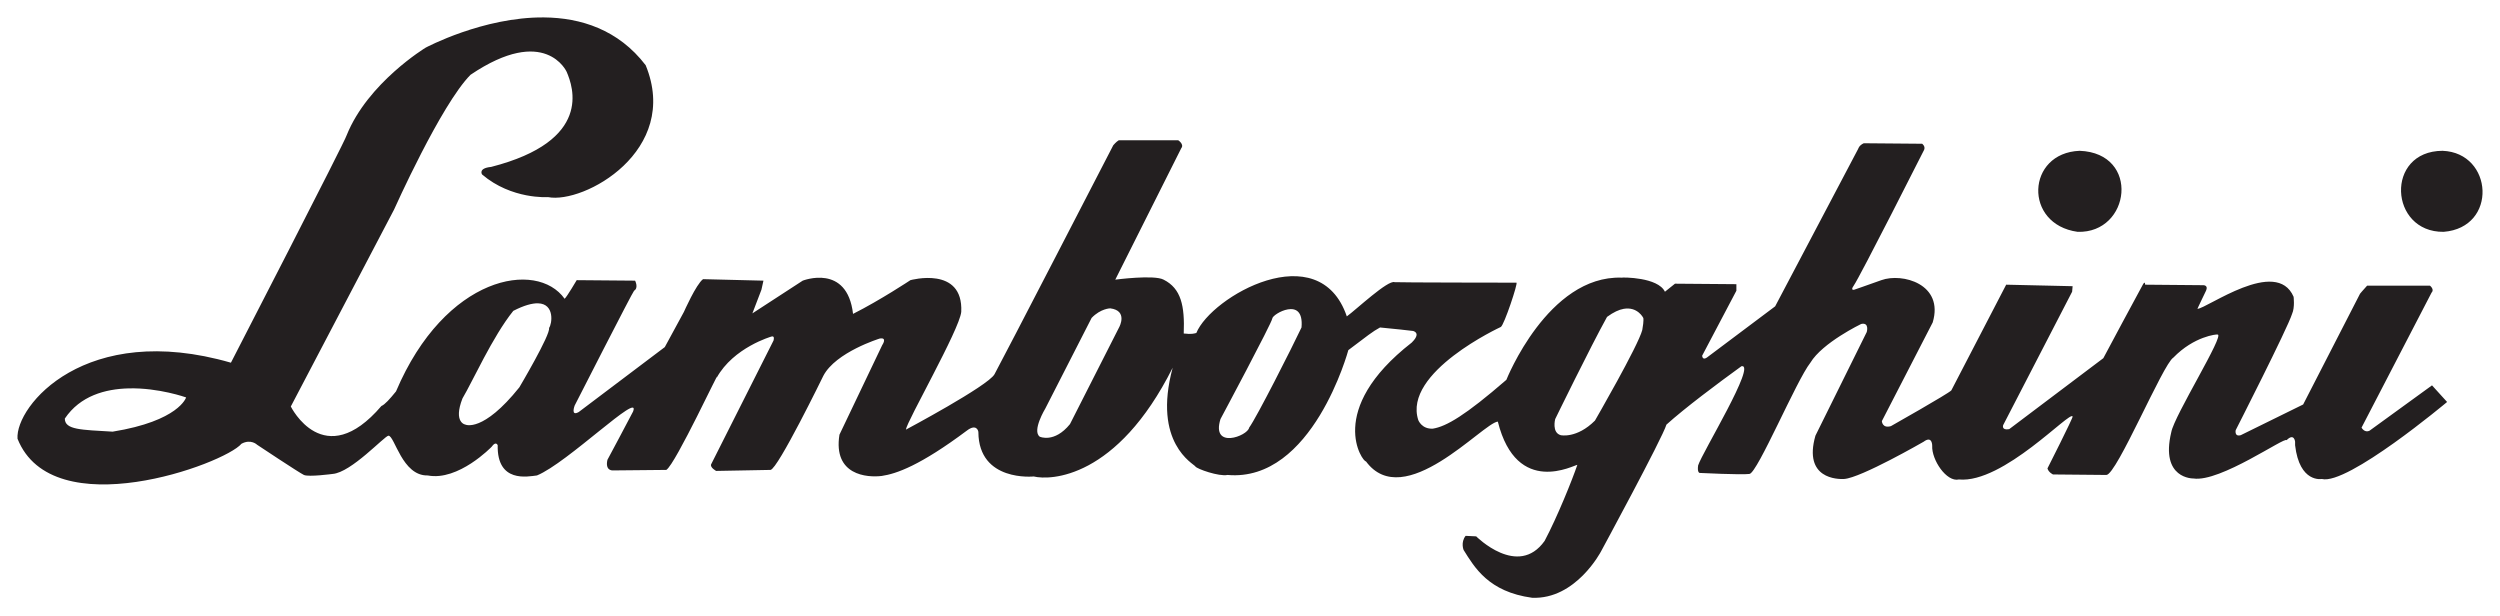
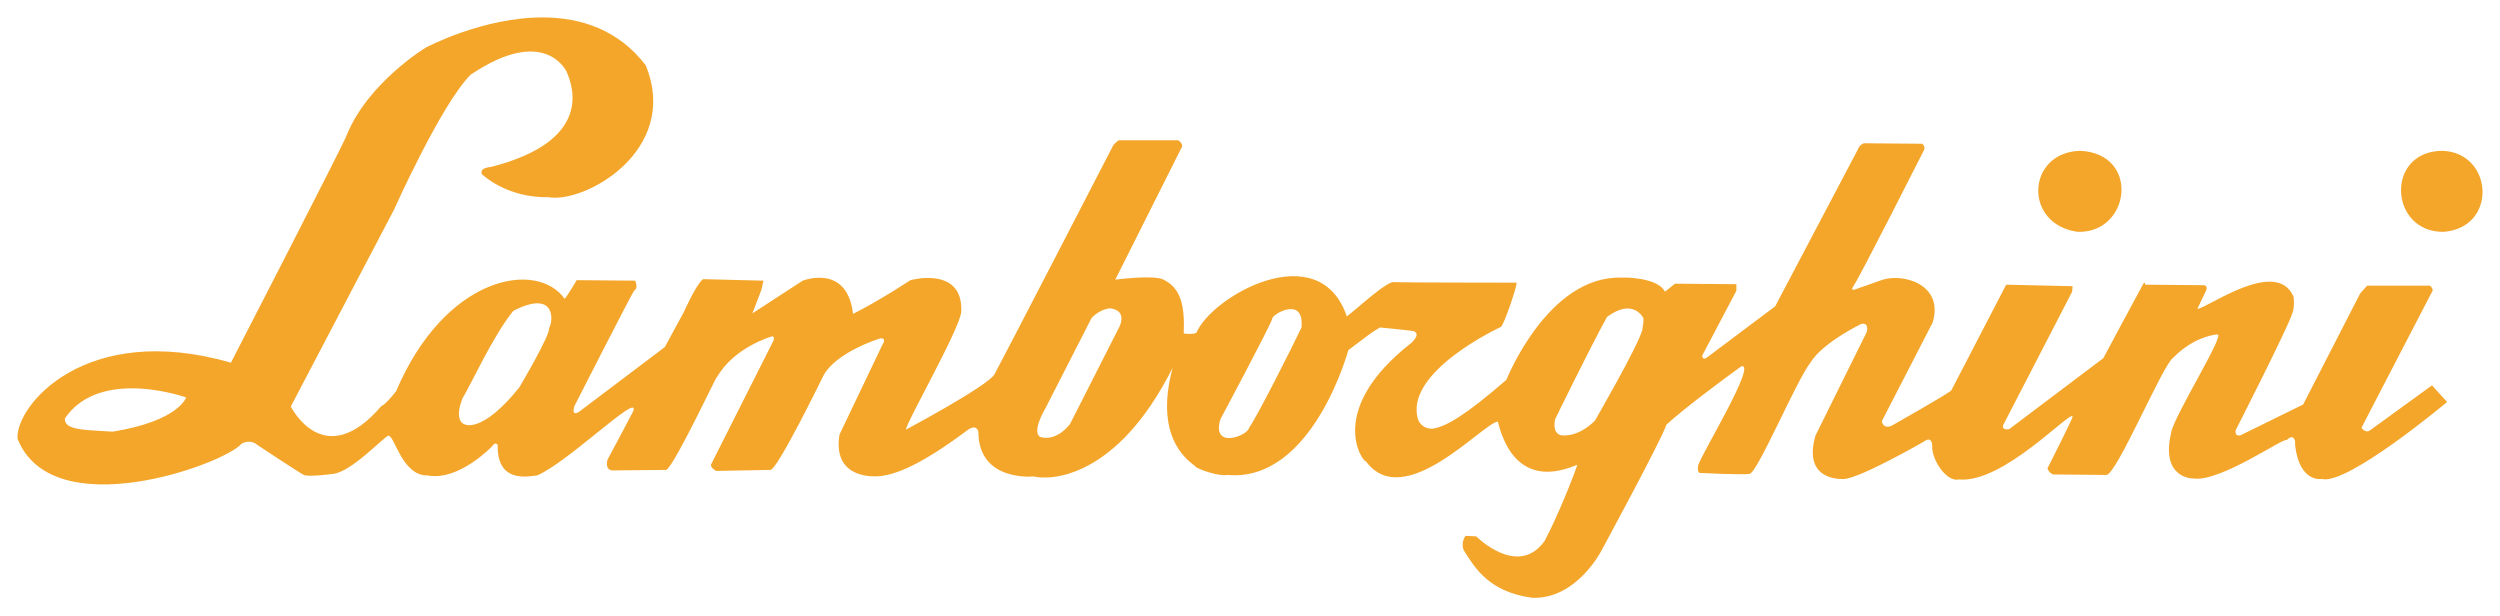
<svg xmlns="http://www.w3.org/2000/svg" version="1.0" width="1024" height="252" viewBox="-4.638 -4.638 665.903 163.88" id="svg2264">
  <defs id="defs2266" />
  <g transform="translate(2.9476594e-5,-4.0385895e-5)" id="layer1">
-     <path d="M 372.894,514.441 C 369.117,514.407 365.55,516.316 365.55,516.316 C 365.55,516.316 361.957,518.492 360.644,521.753 C 360.576,522.07 353.457,535.878 353.457,535.878 C 344.432,533.269 340.069,538.556 340.207,540.597 C 342.387,546.066 353.048,542.176 354.113,540.909 C 354.702,540.593 355.082,540.972 355.082,540.972 C 355.082,540.972 357.693,542.71 357.988,542.847 C 358.283,542.984 359.769,542.784 359.769,542.784 C 360.925,542.697 362.988,540.431 363.238,540.409 C 363.623,540.411 364.088,542.919 365.675,542.878 C 367.58,543.246 369.644,541.097 369.644,541.097 C 369.916,540.712 370.019,541.003 370.019,541.003 C 369.975,543.361 371.89,542.945 372.457,542.878 C 374.338,542.112 378.946,537.572 378.425,538.909 C 378.244,539.272 376.832,541.909 376.832,541.909 C 376.674,542.612 377.175,542.566 377.175,542.566 L 380.488,542.534 C 381.054,542.196 383.952,535.955 383.613,536.816 C 384.657,534.926 387.019,534.253 387.019,534.253 C 387.246,534.186 387.144,534.503 387.144,534.503 L 383.269,542.191 C 383.202,542.394 383.582,542.597 383.582,542.597 L 386.957,542.534 C 387.41,542.491 390.238,536.691 390.238,536.691 C 391.008,535.219 393.738,534.378 393.738,534.378 C 394.236,534.289 393.894,534.784 393.894,534.784 L 391.238,540.347 C 390.834,542.872 392.956,543.02 393.863,542.909 C 394.77,542.776 396.244,542.265 399.144,540.097 C 399.734,539.646 399.863,540.1 399.863,540.191 C 399.888,543.296 403.3,542.941 403.3,542.941 C 404.321,543.193 408.462,543.095 411.925,536.191 C 410.659,540.88 413.241,542.156 413.332,542.316 C 413.423,542.474 414.811,542.959 415.332,542.847 C 420.614,543.315 422.832,535.097 422.832,535.097 C 424.02,534.205 424.322,533.949 424.8,533.691 C 425.98,533.807 426.296,533.84 426.863,533.909 C 427.316,534.07 426.905,534.493 426.769,534.628 C 421.377,538.83 423.744,542.07 423.925,542.003 C 426.285,545.206 431.184,539.623 432.113,539.534 C 433.295,544.253 436.891,542.199 437.05,542.222 C 436.734,543.15 435.811,545.447 435.019,546.941 C 433.366,549.271 430.769,546.659 430.769,546.659 L 430.113,546.628 C 429.796,547.035 429.988,547.503 429.988,547.503 C 430.669,548.593 431.54,550.102 434.238,550.472 C 436.958,550.593 438.519,547.597 438.519,547.597 C 438.519,547.597 442.333,540.56 442.582,539.722 C 443.737,538.682 445.742,537.181 447.238,536.097 C 448.212,535.896 444.799,541.461 444.55,542.253 C 444.483,542.707 444.644,542.722 444.644,542.722 C 444.644,542.722 447.239,542.851 447.738,542.784 C 448.236,542.718 450.658,536.964 451.519,535.878 C 452.266,534.633 454.675,533.472 454.675,533.472 C 455.197,533.36 455.019,533.972 455.019,533.972 L 451.832,540.409 C 451.063,543.105 453.227,543.119 453.613,543.097 C 454.656,543.031 458.55,540.784 458.55,540.784 C 459.094,540.378 459.082,541.034 459.082,541.034 C 459.037,541.896 459.967,543.307 460.738,543.128 C 463.504,543.385 467.687,538.791 467.8,539.222 C 467.823,539.313 466.238,542.441 466.238,542.441 C 466.306,542.69 466.582,542.816 466.582,542.816 C 466.582,542.816 469.26,542.845 469.894,542.847 C 470.529,542.849 473.416,535.949 474.05,535.566 C 475.342,534.232 476.755,534.105 476.8,534.128 C 477.277,534.107 474.106,539.171 473.925,540.191 C 473.225,543.113 475.3,543.066 475.3,543.066 C 476.955,543.32 481.013,540.441 481.082,540.691 C 481.557,540.216 481.613,540.784 481.613,540.784 L 481.613,541.003 C 481.887,543.362 483.269,543.097 483.269,543.097 C 484.856,543.509 491.05,538.316 491.05,538.316 L 490.113,537.284 L 486.238,540.097 C 485.921,540.255 485.738,539.909 485.738,539.909 L 490.082,531.534 C 490.285,531.331 489.988,531.097 489.988,531.097 L 486.082,531.097 C 485.81,531.391 485.644,531.597 485.644,531.597 L 482.113,538.472 L 478.238,540.378 C 477.83,540.49 477.925,540.066 477.925,540.066 C 477.925,540.066 481.154,533.73 481.425,532.847 C 481.607,532.439 481.519,531.784 481.519,531.784 C 480.452,529.31 476.14,532.513 475.55,532.534 C 475.528,532.557 476.082,531.409 476.082,531.409 C 476.24,531.07 475.925,531.066 475.925,531.066 L 472.3,531.034 C 472.3,531.034 472.311,530.777 472.175,531.003 C 472.039,531.23 469.707,535.597 469.707,535.597 L 463.863,540.003 C 463.364,540.093 463.488,539.753 463.488,539.753 L 467.769,531.472 L 467.8,531.128 L 463.675,531.034 L 460.269,537.597 C 460.088,537.8 456.519,539.816 456.519,539.816 C 455.975,539.973 455.957,539.503 455.957,539.503 L 459.113,533.378 C 459.828,530.989 457.217,530.286 455.925,530.753 C 455.052,531.068 454.238,531.347 454.238,531.347 C 454.238,531.347 453.98,531.414 454.207,531.097 C 454.591,530.554 458.582,522.659 458.582,522.659 C 458.672,522.433 458.457,522.284 458.457,522.284 L 454.832,522.253 C 454.537,522.388 454.488,522.597 454.488,522.597 L 449.332,532.378 L 445.082,535.566 C 444.81,535.746 444.8,535.441 444.8,535.441 L 446.925,531.409 L 446.925,531.003 L 443.113,530.972 L 442.488,531.472 C 442.057,530.564 439.869,530.574 439.8,530.597 C 435.221,530.448 432.644,536.941 432.644,536.941 C 430.096,539.15 428.919,539.837 428.082,539.972 C 427.385,540.011 427.175,539.441 427.175,539.441 C 426.205,536.468 432.3,533.659 432.3,533.659 C 432.504,533.546 433.383,530.91 433.269,530.909 C 433.156,530.909 425.775,530.901 425.707,530.878 C 425.298,530.719 423.327,532.574 422.738,533.003 C 421.012,527.943 414.322,531.77 413.394,534.034 C 412.996,534.141 412.817,534.067 412.613,534.066 C 412.68,532.343 412.451,531.269 411.363,530.722 C 410.773,530.403 408.363,530.722 408.363,530.722 L 412.457,522.566 C 412.66,522.317 412.269,522.066 412.269,522.066 L 408.582,522.066 C 408.423,522.156 408.238,522.378 408.238,522.378 C 408.238,522.378 401.27,535.872 400.863,536.597 C 400.455,537.321 395.363,540.034 395.363,540.034 C 395.408,539.536 398.688,533.833 398.8,532.722 C 398.934,529.843 395.644,530.753 395.644,530.753 C 395.644,530.753 393.781,531.99 392.082,532.847 C 391.717,529.695 388.957,530.784 388.957,530.784 L 385.832,532.816 L 386.394,531.347 L 386.519,530.784 L 382.769,530.691 C 382.339,531.007 381.582,532.722 381.582,532.722 L 380.394,534.909 L 375.05,538.941 C 374.529,539.234 374.8,538.534 374.8,538.534 C 374.8,538.534 378.408,531.458 378.488,531.409 C 378.782,531.229 378.55,530.784 378.55,530.784 L 374.925,530.753 C 374.925,530.753 374.311,531.796 374.175,531.909 C 372.451,529.479 366.759,530.465 363.707,537.659 C 363.316,538.14 363.015,538.477 362.8,538.566 C 359.221,542.75 357.175,538.597 357.175,538.597 L 363.582,526.378 C 363.582,526.378 366.497,519.857 368.332,518.003 C 372.977,514.865 374.3,517.816 374.3,517.816 C 374.702,518.746 375.926,522.103 369.613,523.722 C 368.785,523.804 369.05,524.191 369.05,524.191 C 370.888,525.76 373.144,525.597 373.144,525.597 C 375.366,526.034 381.387,522.72 379.207,517.409 C 377.505,515.186 375.16,514.461 372.894,514.441 z M 468.238,522.722 C 464.928,522.849 464.735,527.29 468.113,527.753 C 471.4,527.853 472.024,522.869 468.238,522.722 z M 490.769,522.722 C 487.187,522.735 487.454,527.789 490.832,527.753 C 494.209,527.491 493.921,522.844 490.769,522.722 z M 372.519,532.191 C 373.579,532.215 373.394,533.484 373.207,533.722 C 373.32,534.108 371.363,537.409 371.363,537.409 C 369.098,540.237 368.019,539.722 368.019,539.722 C 368.019,539.722 367.243,539.614 367.832,538.097 C 368.466,537.033 369.697,534.265 370.988,532.659 C 371.668,532.31 372.166,532.183 372.519,532.191 z M 408.05,532.503 C 409.161,532.643 408.613,533.659 408.613,533.659 L 405.55,539.691 C 404.577,540.89 403.675,540.472 403.675,540.472 C 403.177,540.107 404.019,538.722 404.019,538.722 L 406.894,533.097 C 407.46,532.509 408.05,532.503 408.05,532.503 z M 439.925,532.534 C 440.793,532.381 441.144,533.097 441.144,533.097 C 441.144,533.097 441.195,533.212 441.082,533.847 C 440.833,534.821 438.144,539.472 438.144,539.472 C 437.012,540.602 436.019,540.378 436.019,540.378 C 435.452,540.218 435.675,539.378 435.675,539.378 C 435.675,539.378 437.853,534.913 438.894,533.034 C 439.302,532.735 439.636,532.586 439.925,532.534 z M 419.082,532.566 C 419.561,532.485 420.015,532.682 419.925,533.691 C 419.36,534.891 417.128,539.299 416.675,539.909 C 416.585,540.431 414.306,541.281 414.894,539.378 C 414.894,539.378 418.091,533.4 418.113,533.128 C 418.124,532.992 418.603,532.646 419.082,532.566 z M 347.113,537.472 C 348.981,537.427 350.675,538.034 350.675,538.034 C 350.675,538.034 350.238,539.491 346.113,540.159 C 344.163,540.041 343.145,540.05 343.144,539.347 C 344.095,537.931 345.66,537.507 347.113,537.472 z " transform="matrix(4.290356,0,0,4.290356,-1459.594,-2207.132)" style="fill:#231f20;fill-opacity:1;fill-rule:nonzero;stroke:none" id="path2556" />
+     <path d="M 372.894,514.441 C 369.117,514.407 365.55,516.316 365.55,516.316 C 365.55,516.316 361.957,518.492 360.644,521.753 C 360.576,522.07 353.457,535.878 353.457,535.878 C 344.432,533.269 340.069,538.556 340.207,540.597 C 342.387,546.066 353.048,542.176 354.113,540.909 C 354.702,540.593 355.082,540.972 355.082,540.972 C 355.082,540.972 357.693,542.71 357.988,542.847 C 358.283,542.984 359.769,542.784 359.769,542.784 C 360.925,542.697 362.988,540.431 363.238,540.409 C 363.623,540.411 364.088,542.919 365.675,542.878 C 367.58,543.246 369.644,541.097 369.644,541.097 C 369.916,540.712 370.019,541.003 370.019,541.003 C 369.975,543.361 371.89,542.945 372.457,542.878 C 374.338,542.112 378.946,537.572 378.425,538.909 C 378.244,539.272 376.832,541.909 376.832,541.909 C 376.674,542.612 377.175,542.566 377.175,542.566 L 380.488,542.534 C 381.054,542.196 383.952,535.955 383.613,536.816 C 384.657,534.926 387.019,534.253 387.019,534.253 C 387.246,534.186 387.144,534.503 387.144,534.503 L 383.269,542.191 C 383.202,542.394 383.582,542.597 383.582,542.597 L 386.957,542.534 C 387.41,542.491 390.238,536.691 390.238,536.691 C 391.008,535.219 393.738,534.378 393.738,534.378 C 394.236,534.289 393.894,534.784 393.894,534.784 L 391.238,540.347 C 390.834,542.872 392.956,543.02 393.863,542.909 C 394.77,542.776 396.244,542.265 399.144,540.097 C 399.734,539.646 399.863,540.1 399.863,540.191 C 399.888,543.296 403.3,542.941 403.3,542.941 C 404.321,543.193 408.462,543.095 411.925,536.191 C 410.659,540.88 413.241,542.156 413.332,542.316 C 413.423,542.474 414.811,542.959 415.332,542.847 C 420.614,543.315 422.832,535.097 422.832,535.097 C 424.02,534.205 424.322,533.949 424.8,533.691 C 425.98,533.807 426.296,533.84 426.863,533.909 C 427.316,534.07 426.905,534.493 426.769,534.628 C 421.377,538.83 423.744,542.07 423.925,542.003 C 426.285,545.206 431.184,539.623 432.113,539.534 C 433.295,544.253 436.891,542.199 437.05,542.222 C 436.734,543.15 435.811,545.447 435.019,546.941 C 433.366,549.271 430.769,546.659 430.769,546.659 L 430.113,546.628 C 429.796,547.035 429.988,547.503 429.988,547.503 C 430.669,548.593 431.54,550.102 434.238,550.472 C 436.958,550.593 438.519,547.597 438.519,547.597 C 438.519,547.597 442.333,540.56 442.582,539.722 C 443.737,538.682 445.742,537.181 447.238,536.097 C 448.212,535.896 444.799,541.461 444.55,542.253 C 444.483,542.707 444.644,542.722 444.644,542.722 C 444.644,542.722 447.239,542.851 447.738,542.784 C 448.236,542.718 450.658,536.964 451.519,535.878 C 452.266,534.633 454.675,533.472 454.675,533.472 C 455.197,533.36 455.019,533.972 455.019,533.972 L 451.832,540.409 C 451.063,543.105 453.227,543.119 453.613,543.097 C 454.656,543.031 458.55,540.784 458.55,540.784 C 459.094,540.378 459.082,541.034 459.082,541.034 C 459.037,541.896 459.967,543.307 460.738,543.128 C 463.504,543.385 467.687,538.791 467.8,539.222 C 467.823,539.313 466.238,542.441 466.238,542.441 C 466.306,542.69 466.582,542.816 466.582,542.816 C 466.582,542.816 469.26,542.845 469.894,542.847 C 470.529,542.849 473.416,535.949 474.05,535.566 C 475.342,534.232 476.755,534.105 476.8,534.128 C 477.277,534.107 474.106,539.171 473.925,540.191 C 473.225,543.113 475.3,543.066 475.3,543.066 C 476.955,543.32 481.013,540.441 481.082,540.691 C 481.557,540.216 481.613,540.784 481.613,540.784 L 481.613,541.003 C 481.887,543.362 483.269,543.097 483.269,543.097 C 484.856,543.509 491.05,538.316 491.05,538.316 L 490.113,537.284 L 486.238,540.097 C 485.921,540.255 485.738,539.909 485.738,539.909 L 490.082,531.534 C 490.285,531.331 489.988,531.097 489.988,531.097 L 486.082,531.097 C 485.81,531.391 485.644,531.597 485.644,531.597 L 482.113,538.472 L 478.238,540.378 C 477.83,540.49 477.925,540.066 477.925,540.066 C 477.925,540.066 481.154,533.73 481.425,532.847 C 481.607,532.439 481.519,531.784 481.519,531.784 C 480.452,529.31 476.14,532.513 475.55,532.534 C 475.528,532.557 476.082,531.409 476.082,531.409 C 476.24,531.07 475.925,531.066 475.925,531.066 L 472.3,531.034 C 472.3,531.034 472.311,530.777 472.175,531.003 C 472.039,531.23 469.707,535.597 469.707,535.597 L 463.863,540.003 C 463.364,540.093 463.488,539.753 463.488,539.753 L 467.769,531.472 L 467.8,531.128 L 463.675,531.034 L 460.269,537.597 C 460.088,537.8 456.519,539.816 456.519,539.816 C 455.975,539.973 455.957,539.503 455.957,539.503 L 459.113,533.378 C 459.828,530.989 457.217,530.286 455.925,530.753 C 455.052,531.068 454.238,531.347 454.238,531.347 C 454.238,531.347 453.98,531.414 454.207,531.097 C 454.591,530.554 458.582,522.659 458.582,522.659 C 458.672,522.433 458.457,522.284 458.457,522.284 L 454.832,522.253 C 454.537,522.388 454.488,522.597 454.488,522.597 L 449.332,532.378 L 445.082,535.566 C 444.81,535.746 444.8,535.441 444.8,535.441 L 446.925,531.409 L 446.925,531.003 L 443.113,530.972 L 442.488,531.472 C 442.057,530.564 439.869,530.574 439.8,530.597 C 435.221,530.448 432.644,536.941 432.644,536.941 C 430.096,539.15 428.919,539.837 428.082,539.972 C 427.385,540.011 427.175,539.441 427.175,539.441 C 426.205,536.468 432.3,533.659 432.3,533.659 C 432.504,533.546 433.383,530.91 433.269,530.909 C 433.156,530.909 425.775,530.901 425.707,530.878 C 425.298,530.719 423.327,532.574 422.738,533.003 C 421.012,527.943 414.322,531.77 413.394,534.034 C 412.996,534.141 412.817,534.067 412.613,534.066 C 412.68,532.343 412.451,531.269 411.363,530.722 C 410.773,530.403 408.363,530.722 408.363,530.722 L 412.457,522.566 C 412.66,522.317 412.269,522.066 412.269,522.066 L 408.582,522.066 C 408.423,522.156 408.238,522.378 408.238,522.378 C 408.238,522.378 401.27,535.872 400.863,536.597 C 400.455,537.321 395.363,540.034 395.363,540.034 C 395.408,539.536 398.688,533.833 398.8,532.722 C 398.934,529.843 395.644,530.753 395.644,530.753 C 395.644,530.753 393.781,531.99 392.082,532.847 C 391.717,529.695 388.957,530.784 388.957,530.784 L 385.832,532.816 L 386.394,531.347 L 386.519,530.784 L 382.769,530.691 C 382.339,531.007 381.582,532.722 381.582,532.722 L 380.394,534.909 L 375.05,538.941 C 374.529,539.234 374.8,538.534 374.8,538.534 C 374.8,538.534 378.408,531.458 378.488,531.409 C 378.782,531.229 378.55,530.784 378.55,530.784 L 374.925,530.753 C 374.925,530.753 374.311,531.796 374.175,531.909 C 372.451,529.479 366.759,530.465 363.707,537.659 C 363.316,538.14 363.015,538.477 362.8,538.566 C 359.221,542.75 357.175,538.597 357.175,538.597 L 363.582,526.378 C 363.582,526.378 366.497,519.857 368.332,518.003 C 372.977,514.865 374.3,517.816 374.3,517.816 C 374.702,518.746 375.926,522.103 369.613,523.722 C 368.785,523.804 369.05,524.191 369.05,524.191 C 370.888,525.76 373.144,525.597 373.144,525.597 C 375.366,526.034 381.387,522.72 379.207,517.409 C 377.505,515.186 375.16,514.461 372.894,514.441 z M 468.238,522.722 C 464.928,522.849 464.735,527.29 468.113,527.753 C 471.4,527.853 472.024,522.869 468.238,522.722 z M 490.769,522.722 C 487.187,522.735 487.454,527.789 490.832,527.753 C 494.209,527.491 493.921,522.844 490.769,522.722 z M 372.519,532.191 C 373.579,532.215 373.394,533.484 373.207,533.722 C 373.32,534.108 371.363,537.409 371.363,537.409 C 369.098,540.237 368.019,539.722 368.019,539.722 C 368.019,539.722 367.243,539.614 367.832,538.097 C 368.466,537.033 369.697,534.265 370.988,532.659 C 371.668,532.31 372.166,532.183 372.519,532.191 z M 408.05,532.503 C 409.161,532.643 408.613,533.659 408.613,533.659 L 405.55,539.691 C 404.577,540.89 403.675,540.472 403.675,540.472 C 403.177,540.107 404.019,538.722 404.019,538.722 L 406.894,533.097 C 407.46,532.509 408.05,532.503 408.05,532.503 z M 439.925,532.534 C 440.793,532.381 441.144,533.097 441.144,533.097 C 441.144,533.097 441.195,533.212 441.082,533.847 C 440.833,534.821 438.144,539.472 438.144,539.472 C 437.012,540.602 436.019,540.378 436.019,540.378 C 435.452,540.218 435.675,539.378 435.675,539.378 C 435.675,539.378 437.853,534.913 438.894,533.034 C 439.302,532.735 439.636,532.586 439.925,532.534 z M 419.082,532.566 C 419.561,532.485 420.015,532.682 419.925,533.691 C 419.36,534.891 417.128,539.299 416.675,539.909 C 416.585,540.431 414.306,541.281 414.894,539.378 C 414.894,539.378 418.091,533.4 418.113,533.128 C 418.124,532.992 418.603,532.646 419.082,532.566 z M 347.113,537.472 C 348.981,537.427 350.675,538.034 350.675,538.034 C 350.675,538.034 350.238,539.491 346.113,540.159 C 344.163,540.041 343.145,540.05 343.144,539.347 C 344.095,537.931 345.66,537.507 347.113,537.472 z " transform="matrix(4.290356,0,0,4.290356,-1459.594,-2207.132)" style="fill:#f4a62a;fill-opacity:1;fill-rule:nonzero;stroke:none" id="path2556" />
  </g>
</svg>
